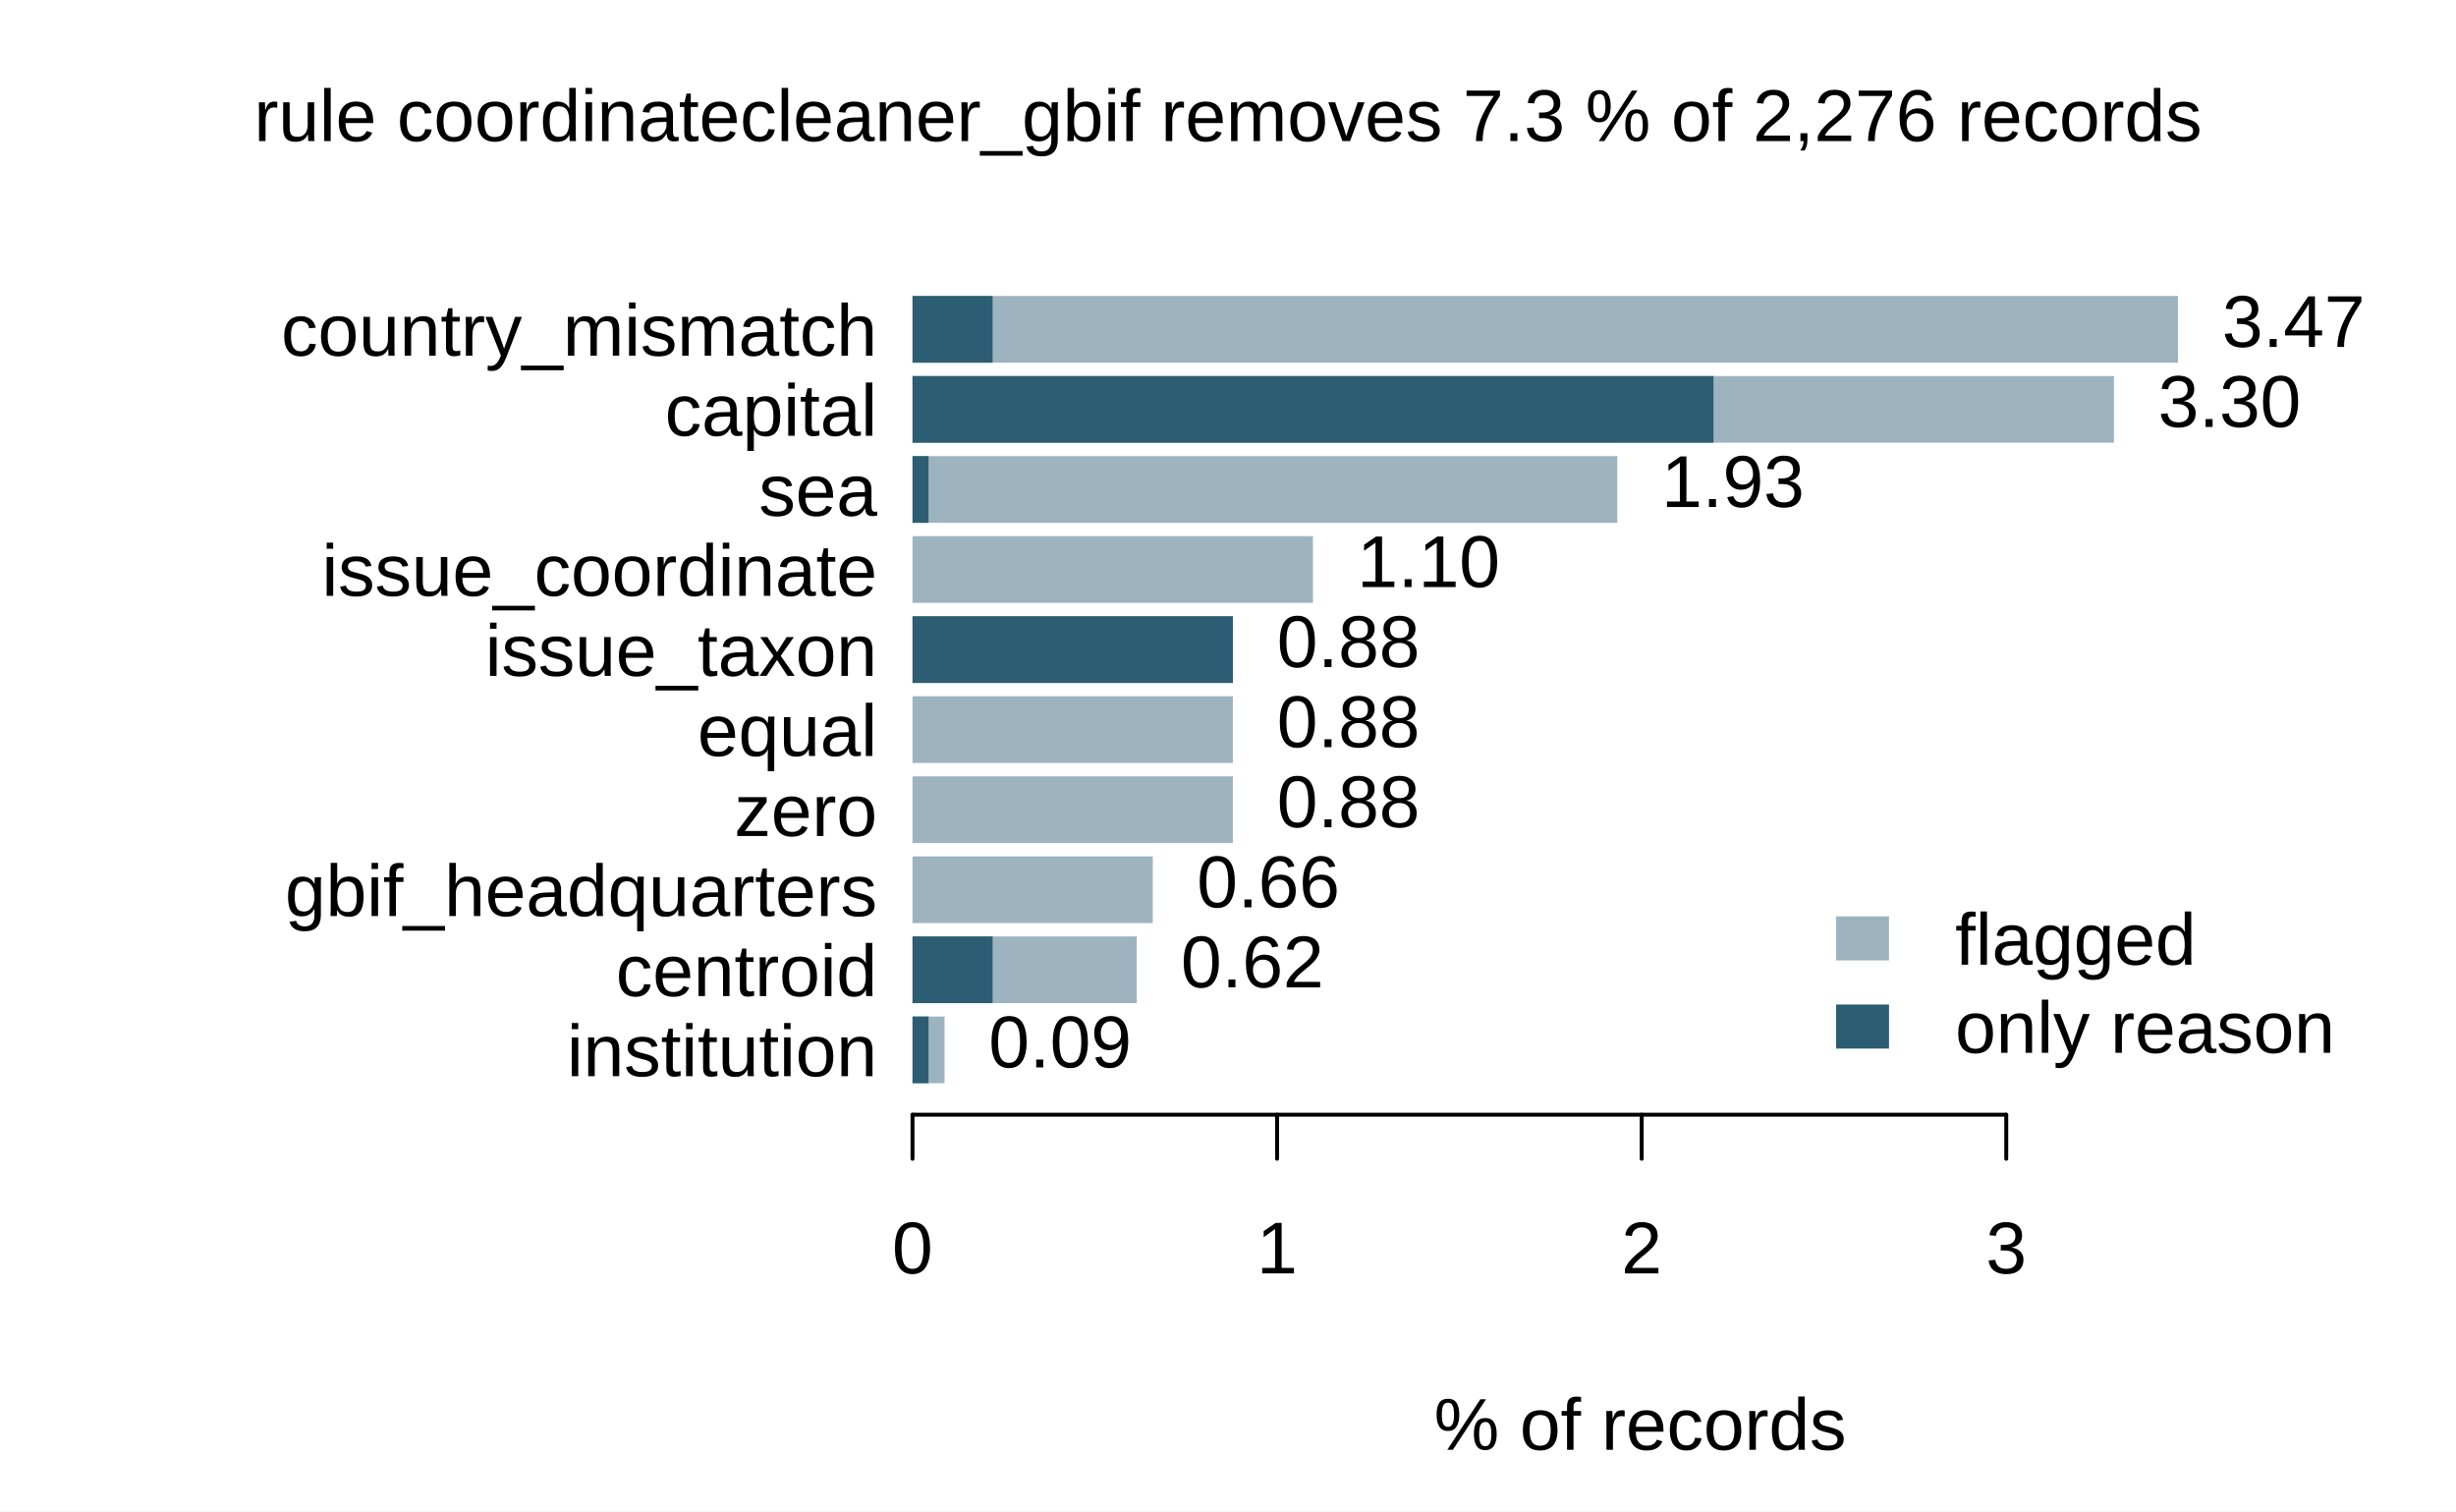
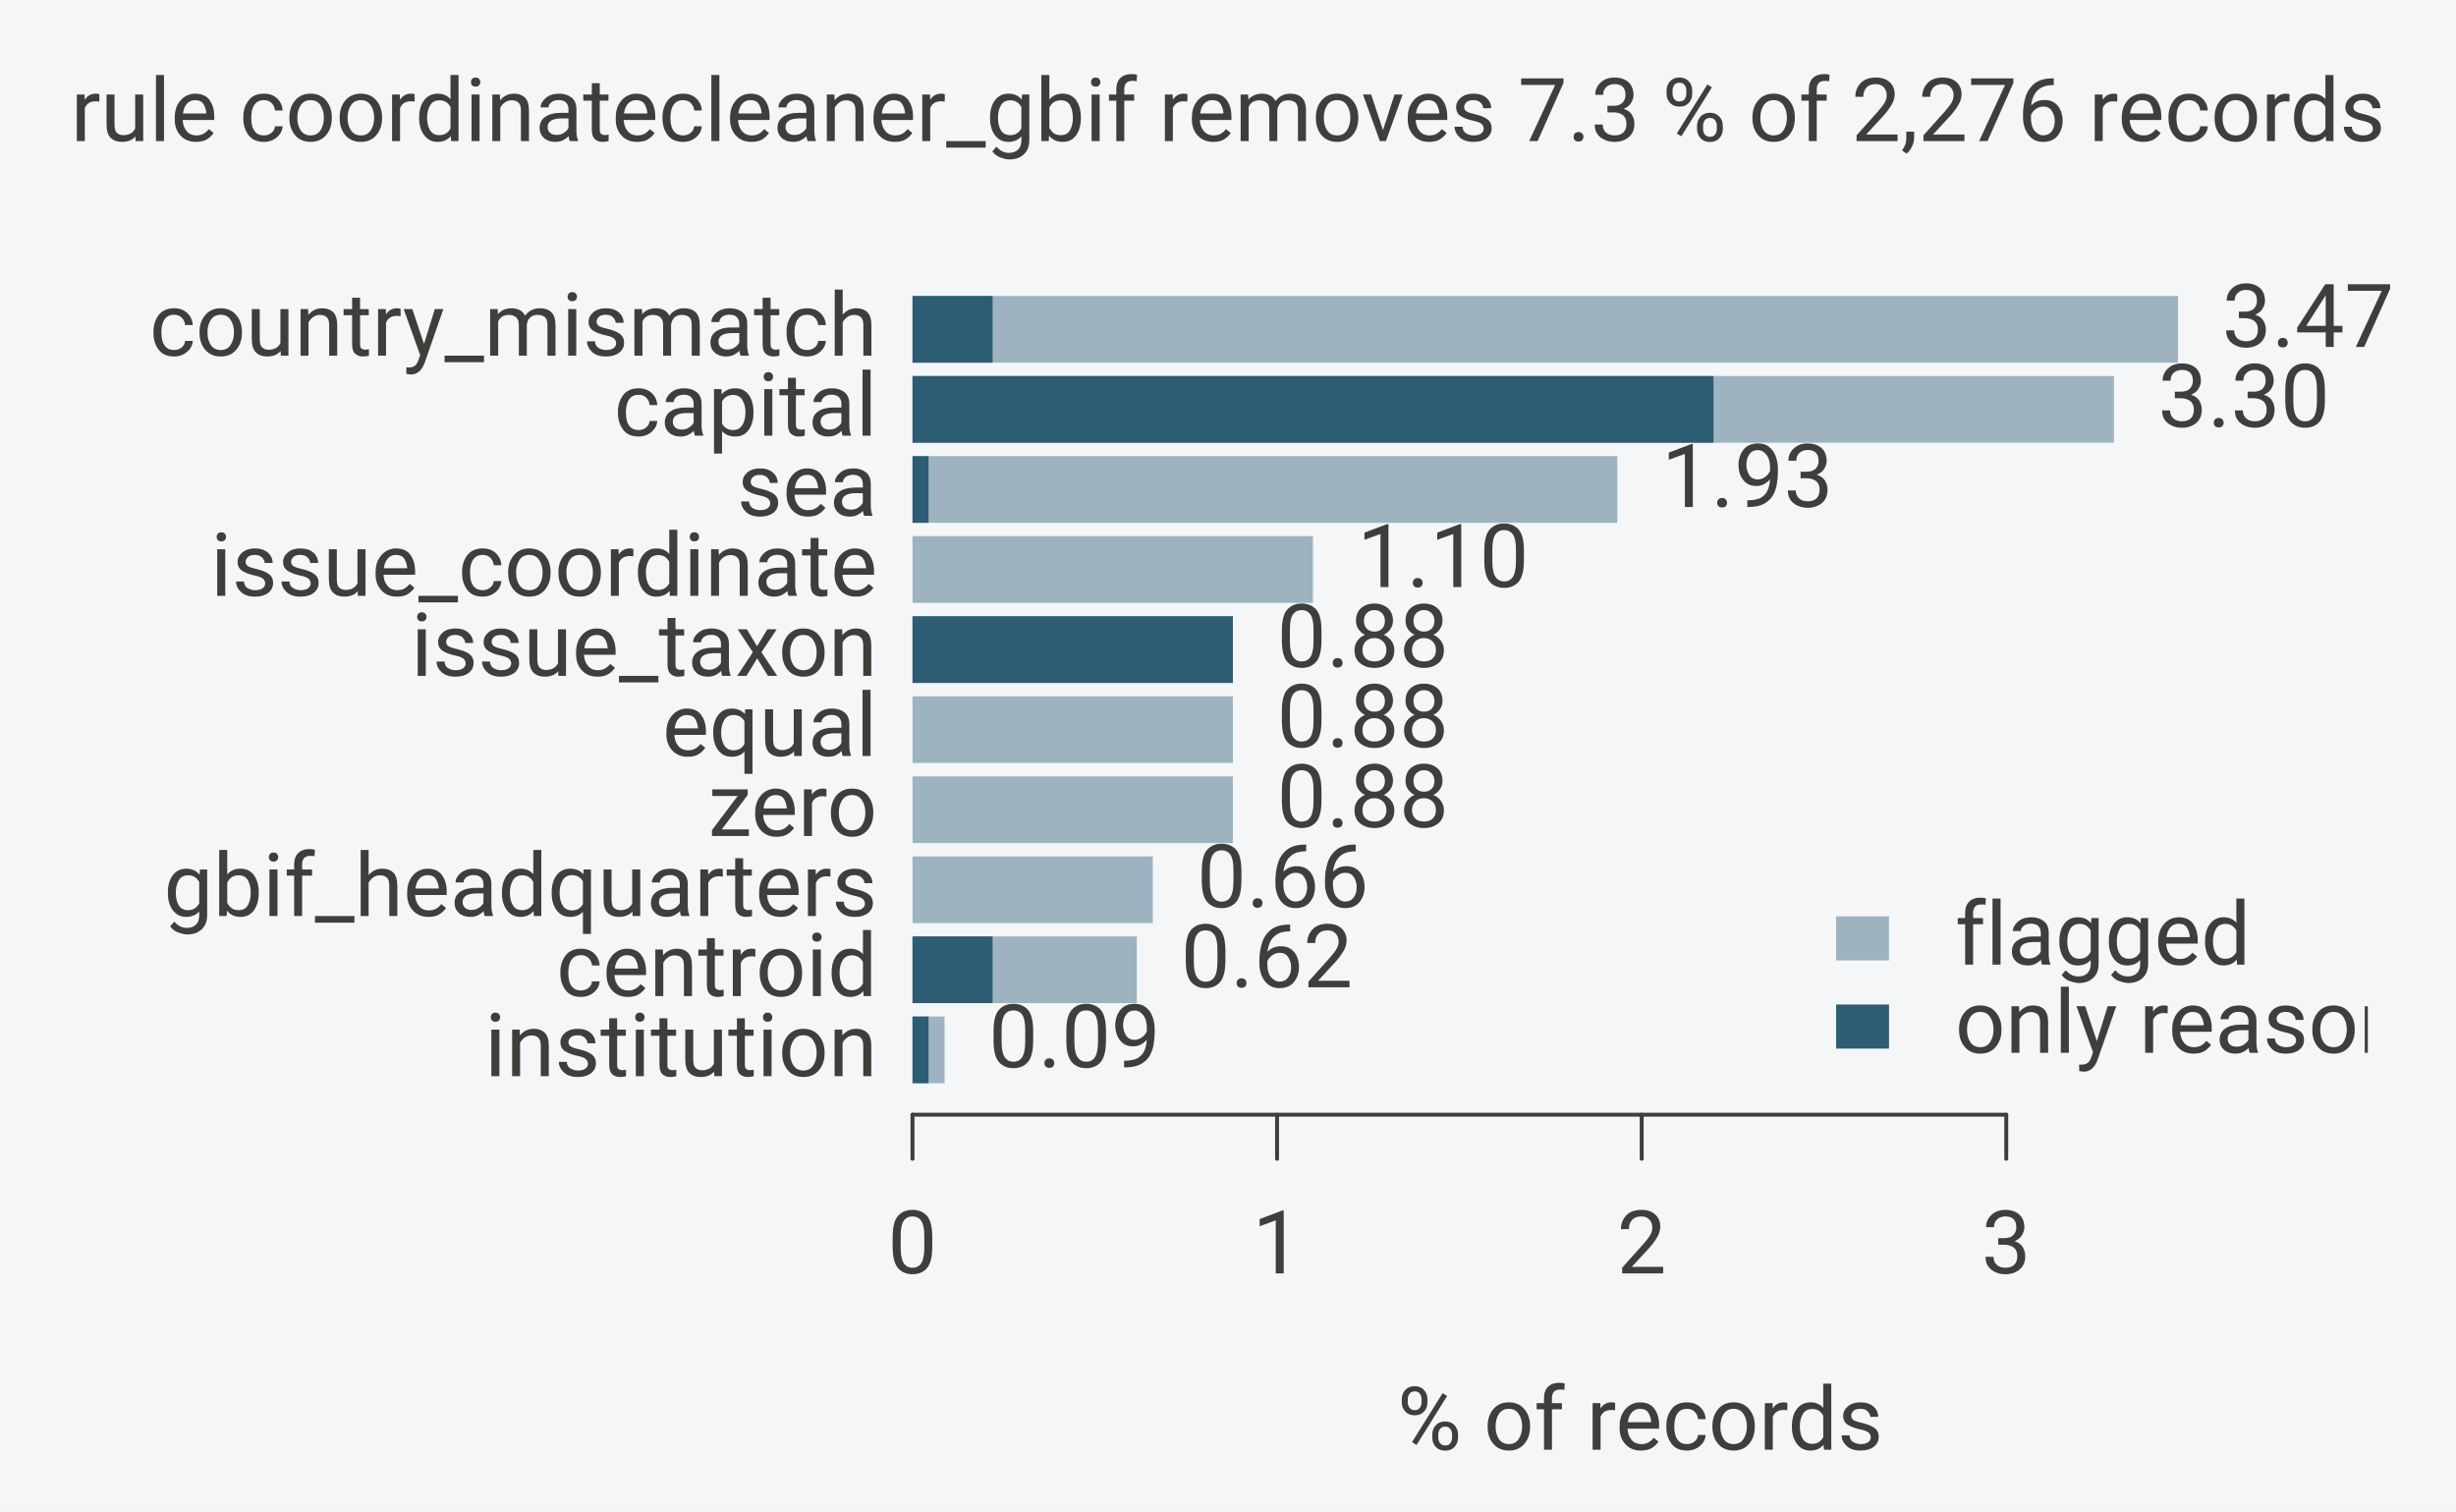
<svg xmlns="http://www.w3.org/2000/svg" width="468.00pt" height="288.00pt" viewBox="0 0 468.00 288.00">
  <g class="svglite">
    <defs>
      <style type="text/css">
-     .svglite line, .svglite polyline, .svglite polygon, .svglite path, .svglite rect, .svglite circle {
+     /* theme-aware-processed */
+     .svglite line, .svglite polyline, .svglite polygon, .svglite path, .svglite circle {
      fill: none;
-       stroke: #000000;
+       stroke: #3E3F3A;
+       stroke-linecap: round;
+       stroke-linejoin: round;
+       stroke-miterlimit: 10.00;
+     }
+     .svglite &gt; g &gt; rect {
+       fill: none;
+       stroke: #3E3F3A;
      stroke-linecap: round;
      stroke-linejoin: round;
      stroke-miterlimit: 10.00;
    }
    .svglite text {
      white-space: pre;
+       fill: #3E3F3A;
    }
    .svglite g.glyphgroup path {
      fill: inherit;
      stroke: none;
    }
  </style>
    </defs>
-     <rect width="100%" height="100%" style="stroke: none; fill: #FFFFFF;" />
+     <rect class="svg-bg" width="100%" height="100%" style="stroke: none; fill: #F5F6F8;" />
    <defs>
      <clipPath id="cpMC4wMHw0NjguMDB8MC4wMHwyODguMDA=">
        <rect x="0.00" y="0.00" width="468.00" height="288.00" />
      </clipPath>
    </defs>
    <g clip-path="url(#cpMC4wMHw0NjguMDB8MC4wMHwyODguMDA=)">
      <rect x="173.88" y="193.69" width="6.11" height="12.71" style="stroke-width: 0.75; stroke: none; fill: #9DB4C0;" />
      <rect x="173.88" y="178.43" width="42.74" height="12.71" style="stroke-width: 0.75; stroke: none; fill: #9DB4C0;" />
      <rect x="173.88" y="163.18" width="45.79" height="12.71" style="stroke-width: 0.75; stroke: none; fill: #9DB4C0;" />
      <rect x="173.88" y="147.93" width="61.05" height="12.71" style="stroke-width: 0.75; stroke: none; fill: #9DB4C0;" />
      <rect x="173.88" y="132.67" width="61.05" height="12.71" style="stroke-width: 0.75; stroke: none; fill: #9DB4C0;" />
      <rect x="173.88" y="117.42" width="61.05" height="12.71" style="stroke-width: 0.75; stroke: none; fill: #9DB4C0;" />
      <rect x="173.88" y="102.16" width="76.31" height="12.71" style="stroke-width: 0.75; stroke: none; fill: #9DB4C0;" />
      <rect x="173.88" y="86.91" width="134.31" height="12.71" style="stroke-width: 0.75; stroke: none; fill: #9DB4C0;" />
      <rect x="173.88" y="71.65" width="228.94" height="12.71" style="stroke-width: 0.75; stroke: none; fill: #9DB4C0;" />
      <rect x="173.88" y="56.40" width="241.15" height="12.71" style="stroke-width: 0.75; stroke: none; fill: #9DB4C0;" />
-       <text x="312.54" y="276.24" text-anchor="middle" style="font-size: 14.00px; font-family: &quot;Arial&quot;;" textLength="78.56px" lengthAdjust="spacingAndGlyphs">% of records</text>
+       <text x="312.54" y="276.24" text-anchor="middle" style="font-size: 1.4em; font-family: &quot;Roboto&quot;, -apple-system, BlinkMacSystemFont, &quot;Segoe UI&quot;, system-ui, sans-serif;">% of records</text>
      <line x1="173.88" y1="212.40" x2="382.30" y2="212.40" style="stroke-width: 0.75;" />
      <line x1="173.88" y1="212.40" x2="173.88" y2="220.80" style="stroke-width: 0.75;" />
      <line x1="243.35" y1="212.40" x2="243.35" y2="220.80" style="stroke-width: 0.75;" />
      <line x1="312.83" y1="212.40" x2="312.83" y2="220.80" style="stroke-width: 0.75;" />
      <line x1="382.30" y1="212.40" x2="382.30" y2="220.80" style="stroke-width: 0.75;" />
-       <text x="173.88" y="242.64" text-anchor="middle" style="font-size: 14.00px; font-family: &quot;Arial&quot;;" textLength="7.78px" lengthAdjust="spacingAndGlyphs">0</text>
-       <text x="243.35" y="242.64" text-anchor="middle" style="font-size: 14.00px; font-family: &quot;Arial&quot;;" textLength="7.78px" lengthAdjust="spacingAndGlyphs">1</text>
-       <text x="312.83" y="242.64" text-anchor="middle" style="font-size: 14.00px; font-family: &quot;Arial&quot;;" textLength="7.78px" lengthAdjust="spacingAndGlyphs">2</text>
-       <text x="382.30" y="242.64" text-anchor="middle" style="font-size: 14.00px; font-family: &quot;Arial&quot;;" textLength="7.78px" lengthAdjust="spacingAndGlyphs">3</text>
+       <text x="173.88" y="242.64" text-anchor="middle" style="font-size: 1.4em; font-family: &quot;Roboto&quot;, -apple-system, BlinkMacSystemFont, &quot;Segoe UI&quot;, system-ui, sans-serif;">0</text>
+       <text x="243.35" y="242.64" text-anchor="middle" style="font-size: 1.4em; font-family: &quot;Roboto&quot;, -apple-system, BlinkMacSystemFont, &quot;Segoe UI&quot;, system-ui, sans-serif;">1</text>
+       <text x="312.83" y="242.64" text-anchor="middle" style="font-size: 1.4em; font-family: &quot;Roboto&quot;, -apple-system, BlinkMacSystemFont, &quot;Segoe UI&quot;, system-ui, sans-serif;">2</text>
+       <text x="382.30" y="242.64" text-anchor="middle" style="font-size: 1.4em; font-family: &quot;Roboto&quot;, -apple-system, BlinkMacSystemFont, &quot;Segoe UI&quot;, system-ui, sans-serif;">3</text>
      <rect x="173.88" y="193.69" width="3.05" height="12.71" style="stroke-width: 0.75; stroke: none; fill: #2C5D73;" />
      <rect x="173.88" y="178.43" width="15.26" height="12.71" style="stroke-width: 0.75; stroke: none; fill: #2C5D73;" />
      <rect x="173.88" y="163.18" width="0.00" height="12.71" style="stroke-width: 0.75; stroke: none; fill: #2C5D73;" />
      <rect x="173.88" y="147.93" width="0.00" height="12.71" style="stroke-width: 0.75; stroke: none; fill: #2C5D73;" />
      <rect x="173.88" y="132.67" width="0.00" height="12.71" style="stroke-width: 0.75; stroke: none; fill: #2C5D73;" />
      <rect x="173.88" y="117.42" width="61.05" height="12.71" style="stroke-width: 0.75; stroke: none; fill: #2C5D73;" />
      <rect x="173.88" y="102.16" width="0.00" height="12.71" style="stroke-width: 0.75; stroke: none; fill: #2C5D73;" />
      <rect x="173.88" y="86.91" width="3.05" height="12.71" style="stroke-width: 0.75; stroke: none; fill: #2C5D73;" />
      <rect x="173.88" y="71.65" width="152.63" height="12.71" style="stroke-width: 0.75; stroke: none; fill: #2C5D73;" />
      <rect x="173.88" y="56.40" width="15.26" height="12.71" style="stroke-width: 0.75; stroke: none; fill: #2C5D73;" />
-       <text x="167.16" y="205.06" text-anchor="end" style="font-size: 14.00px; font-family: &quot;Arial&quot;;" textLength="59.12px" lengthAdjust="spacingAndGlyphs">institution</text>
-       <text x="167.16" y="189.80" text-anchor="end" style="font-size: 14.00px; font-family: &quot;Arial&quot;;" textLength="49.78px" lengthAdjust="spacingAndGlyphs">centroid</text>
-       <text x="167.16" y="174.55" text-anchor="end" style="font-size: 14.00px; font-family: &quot;Arial&quot;;" textLength="112.80px" lengthAdjust="spacingAndGlyphs">gbif_headquarters</text>
-       <text x="167.16" y="159.29" text-anchor="end" style="font-size: 14.00px; font-family: &quot;Arial&quot;;" textLength="27.22px" lengthAdjust="spacingAndGlyphs">zero</text>
-       <text x="167.16" y="144.04" text-anchor="end" style="font-size: 14.00px; font-family: &quot;Arial&quot;;" textLength="34.23px" lengthAdjust="spacingAndGlyphs">equal</text>
-       <text x="167.16" y="128.78" text-anchor="end" style="font-size: 14.00px; font-family: &quot;Arial&quot;;" textLength="74.69px" lengthAdjust="spacingAndGlyphs">issue_taxon</text>
-       <text x="167.16" y="113.53" text-anchor="end" style="font-size: 14.00px; font-family: &quot;Arial&quot;;" textLength="105.80px" lengthAdjust="spacingAndGlyphs">issue_coordinate</text>
-       <text x="167.16" y="98.28" text-anchor="end" style="font-size: 14.00px; font-family: &quot;Arial&quot;;" textLength="22.56px" lengthAdjust="spacingAndGlyphs">sea</text>
-       <text x="167.16" y="83.02" text-anchor="end" style="font-size: 14.00px; font-family: &quot;Arial&quot;;" textLength="40.45px" lengthAdjust="spacingAndGlyphs">capital</text>
-       <text x="167.16" y="67.77" text-anchor="end" style="font-size: 14.00px; font-family: &quot;Arial&quot;;" textLength="113.55px" lengthAdjust="spacingAndGlyphs">country_mismatch</text>
-       <text x="188.39" y="203.38" style="font-size: 14.00px; font-family: &quot;Arial&quot;;" textLength="27.23px" lengthAdjust="spacingAndGlyphs">0.09</text>
-       <text x="225.02" y="188.13" style="font-size: 14.00px; font-family: &quot;Arial&quot;;" textLength="27.23px" lengthAdjust="spacingAndGlyphs">0.62</text>
-       <text x="228.07" y="172.88" style="font-size: 14.00px; font-family: &quot;Arial&quot;;" textLength="27.23px" lengthAdjust="spacingAndGlyphs">0.66</text>
-       <text x="243.33" y="157.62" style="font-size: 14.00px; font-family: &quot;Arial&quot;;" textLength="27.23px" lengthAdjust="spacingAndGlyphs">0.88</text>
-       <text x="243.33" y="142.37" style="font-size: 14.00px; font-family: &quot;Arial&quot;;" textLength="27.23px" lengthAdjust="spacingAndGlyphs">0.88</text>
-       <text x="243.33" y="127.11" style="font-size: 14.00px; font-family: &quot;Arial&quot;;" textLength="27.23px" lengthAdjust="spacingAndGlyphs">0.88</text>
-       <text x="258.59" y="111.86" style="font-size: 14.00px; font-family: &quot;Arial&quot;;" textLength="27.23px" lengthAdjust="spacingAndGlyphs">1.10</text>
-       <text x="316.59" y="96.60" style="font-size: 14.00px; font-family: &quot;Arial&quot;;" textLength="27.23px" lengthAdjust="spacingAndGlyphs">1.93</text>
-       <text x="411.22" y="81.35" style="font-size: 14.00px; font-family: &quot;Arial&quot;;" textLength="27.23px" lengthAdjust="spacingAndGlyphs">3.30</text>
-       <text x="423.43" y="66.10" style="font-size: 14.00px; font-family: &quot;Arial&quot;;" textLength="27.23px" lengthAdjust="spacingAndGlyphs">3.47</text>
-       <text x="234.00" y="26.88" text-anchor="middle" style="font-size: 14.00px; font-family: &quot;Arial&quot;;" textLength="371.05px" lengthAdjust="spacingAndGlyphs">rule coordinatecleaner_gbif removes 7.3 % of 2,276 records</text>
+       <text x="167.16" y="205.06" text-anchor="end" style="font-size: 1.4em; font-family: &quot;Roboto&quot;, -apple-system, BlinkMacSystemFont, &quot;Segoe UI&quot;, system-ui, sans-serif;">institution</text>
+       <text x="167.16" y="189.80" text-anchor="end" style="font-size: 1.4em; font-family: &quot;Roboto&quot;, -apple-system, BlinkMacSystemFont, &quot;Segoe UI&quot;, system-ui, sans-serif;">centroid</text>
+       <text x="167.16" y="174.55" text-anchor="end" style="font-size: 1.4em; font-family: &quot;Roboto&quot;, -apple-system, BlinkMacSystemFont, &quot;Segoe UI&quot;, system-ui, sans-serif;">gbif_headquarters</text>
+       <text x="167.16" y="159.29" text-anchor="end" style="font-size: 1.4em; font-family: &quot;Roboto&quot;, -apple-system, BlinkMacSystemFont, &quot;Segoe UI&quot;, system-ui, sans-serif;">zero</text>
+       <text x="167.16" y="144.04" text-anchor="end" style="font-size: 1.4em; font-family: &quot;Roboto&quot;, -apple-system, BlinkMacSystemFont, &quot;Segoe UI&quot;, system-ui, sans-serif;">equal</text>
+       <text x="167.16" y="128.78" text-anchor="end" style="font-size: 1.4em; font-family: &quot;Roboto&quot;, -apple-system, BlinkMacSystemFont, &quot;Segoe UI&quot;, system-ui, sans-serif;">issue_taxon</text>
+       <text x="167.16" y="113.53" text-anchor="end" style="font-size: 1.4em; font-family: &quot;Roboto&quot;, -apple-system, BlinkMacSystemFont, &quot;Segoe UI&quot;, system-ui, sans-serif;">issue_coordinate</text>
+       <text x="167.16" y="98.28" text-anchor="end" style="font-size: 1.4em; font-family: &quot;Roboto&quot;, -apple-system, BlinkMacSystemFont, &quot;Segoe UI&quot;, system-ui, sans-serif;">sea</text>
+       <text x="167.16" y="83.02" text-anchor="end" style="font-size: 1.4em; font-family: &quot;Roboto&quot;, -apple-system, BlinkMacSystemFont, &quot;Segoe UI&quot;, system-ui, sans-serif;">capital</text>
+       <text x="167.16" y="67.77" text-anchor="end" style="font-size: 1.4em; font-family: &quot;Roboto&quot;, -apple-system, BlinkMacSystemFont, &quot;Segoe UI&quot;, system-ui, sans-serif;">country_mismatch</text>
+       <text x="188.39" y="203.38" style="font-size: 1.4em; font-family: &quot;Roboto&quot;, -apple-system, BlinkMacSystemFont, &quot;Segoe UI&quot;, system-ui, sans-serif;">0.09</text>
+       <text x="225.02" y="188.13" style="font-size: 1.4em; font-family: &quot;Roboto&quot;, -apple-system, BlinkMacSystemFont, &quot;Segoe UI&quot;, system-ui, sans-serif;">0.62</text>
+       <text x="228.07" y="172.88" style="font-size: 1.4em; font-family: &quot;Roboto&quot;, -apple-system, BlinkMacSystemFont, &quot;Segoe UI&quot;, system-ui, sans-serif;">0.66</text>
+       <text x="243.33" y="157.62" style="font-size: 1.4em; font-family: &quot;Roboto&quot;, -apple-system, BlinkMacSystemFont, &quot;Segoe UI&quot;, system-ui, sans-serif;">0.88</text>
+       <text x="243.33" y="142.37" style="font-size: 1.4em; font-family: &quot;Roboto&quot;, -apple-system, BlinkMacSystemFont, &quot;Segoe UI&quot;, system-ui, sans-serif;">0.88</text>
+       <text x="243.33" y="127.11" style="font-size: 1.4em; font-family: &quot;Roboto&quot;, -apple-system, BlinkMacSystemFont, &quot;Segoe UI&quot;, system-ui, sans-serif;">0.88</text>
+       <text x="258.59" y="111.86" style="font-size: 1.4em; font-family: &quot;Roboto&quot;, -apple-system, BlinkMacSystemFont, &quot;Segoe UI&quot;, system-ui, sans-serif;">1.10</text>
+       <text x="316.59" y="96.60" style="font-size: 1.4em; font-family: &quot;Roboto&quot;, -apple-system, BlinkMacSystemFont, &quot;Segoe UI&quot;, system-ui, sans-serif;">1.93</text>
+       <text x="411.22" y="81.35" style="font-size: 1.4em; font-family: &quot;Roboto&quot;, -apple-system, BlinkMacSystemFont, &quot;Segoe UI&quot;, system-ui, sans-serif;">3.30</text>
+       <text x="423.43" y="66.10" style="font-size: 1.4em; font-family: &quot;Roboto&quot;, -apple-system, BlinkMacSystemFont, &quot;Segoe UI&quot;, system-ui, sans-serif;">3.47</text>
+       <text x="234.00" y="26.88" text-anchor="middle" style="font-size: 1.4em; font-family: &quot;Roboto&quot;, -apple-system, BlinkMacSystemFont, &quot;Segoe UI&quot;, system-ui, sans-serif;">rule coordinatecleaner_gbif removes 7.3 % of 2,276 records</text>
    </g>
    <defs>
      <clipPath id="cpMTczLjg4fDQ1MS4yMHw1MC40MHwyMTIuNDA=">
        <rect x="173.88" y="50.40" width="277.32" height="162.00" />
      </clipPath>
    </defs>
    <g clip-path="url(#cpMTczLjg4fDQ1MS4yMHw1MC40MHwyMTIuNDA=)">
      <rect x="349.88" y="174.60" width="10.08" height="8.40" style="stroke-width: 0.75; stroke: none; fill: #9DB4C0;" />
      <rect x="349.88" y="191.40" width="10.08" height="8.40" style="stroke-width: 0.75; stroke: none; fill: #2C5D73;" />
-       <text x="372.56" y="183.81" style="font-size: 14.00px; font-family: &quot;Arial&quot;;" textLength="45.91px" lengthAdjust="spacingAndGlyphs">flagged</text>
-       <text x="372.56" y="200.61" style="font-size: 14.00px; font-family: &quot;Arial&quot;;" textLength="72.34px" lengthAdjust="spacingAndGlyphs">only reason</text>
+       <text x="372.56" y="183.81" style="font-size: 1.4em; font-family: &quot;Roboto&quot;, -apple-system, BlinkMacSystemFont, &quot;Segoe UI&quot;, system-ui, sans-serif;">flagged</text>
+       <text x="372.56" y="200.61" style="font-size: 1.4em; font-family: &quot;Roboto&quot;, -apple-system, BlinkMacSystemFont, &quot;Segoe UI&quot;, system-ui, sans-serif;">only reason</text>
    </g>
  </g>
</svg>
